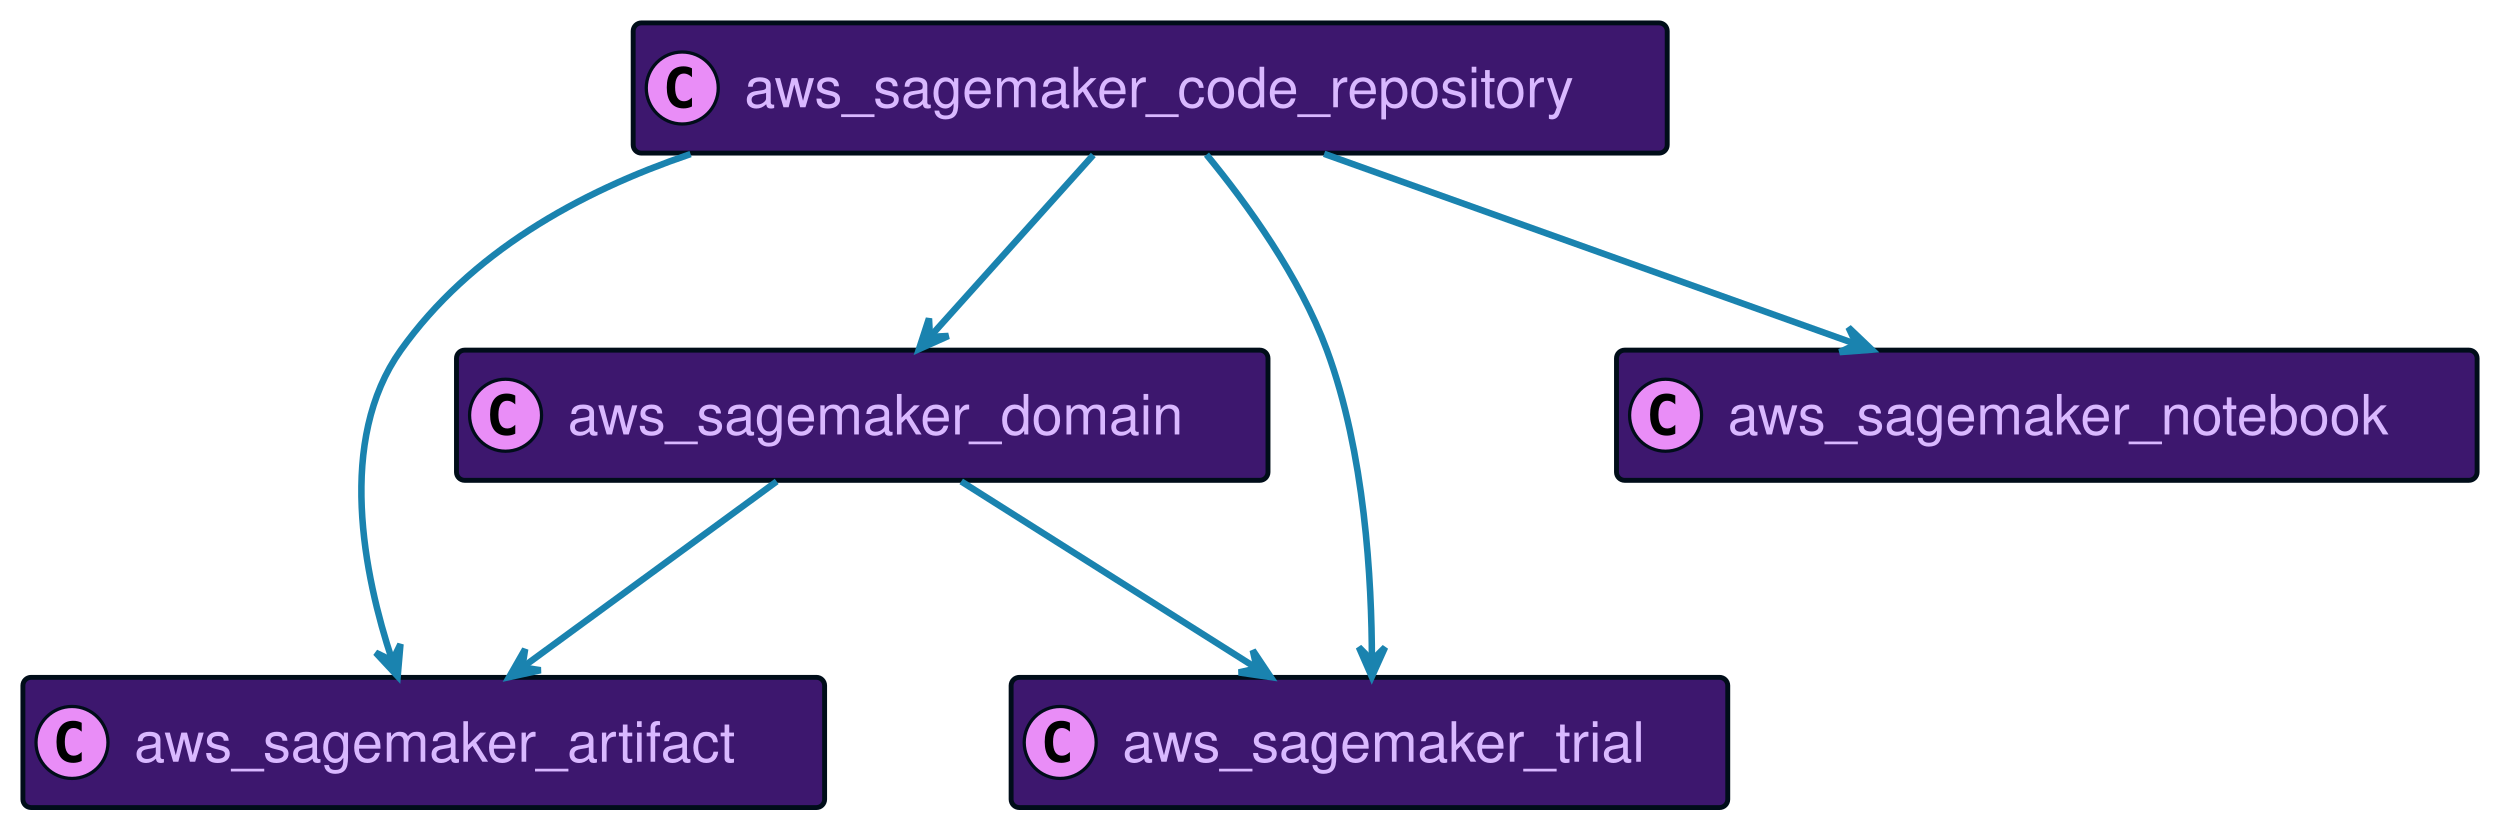
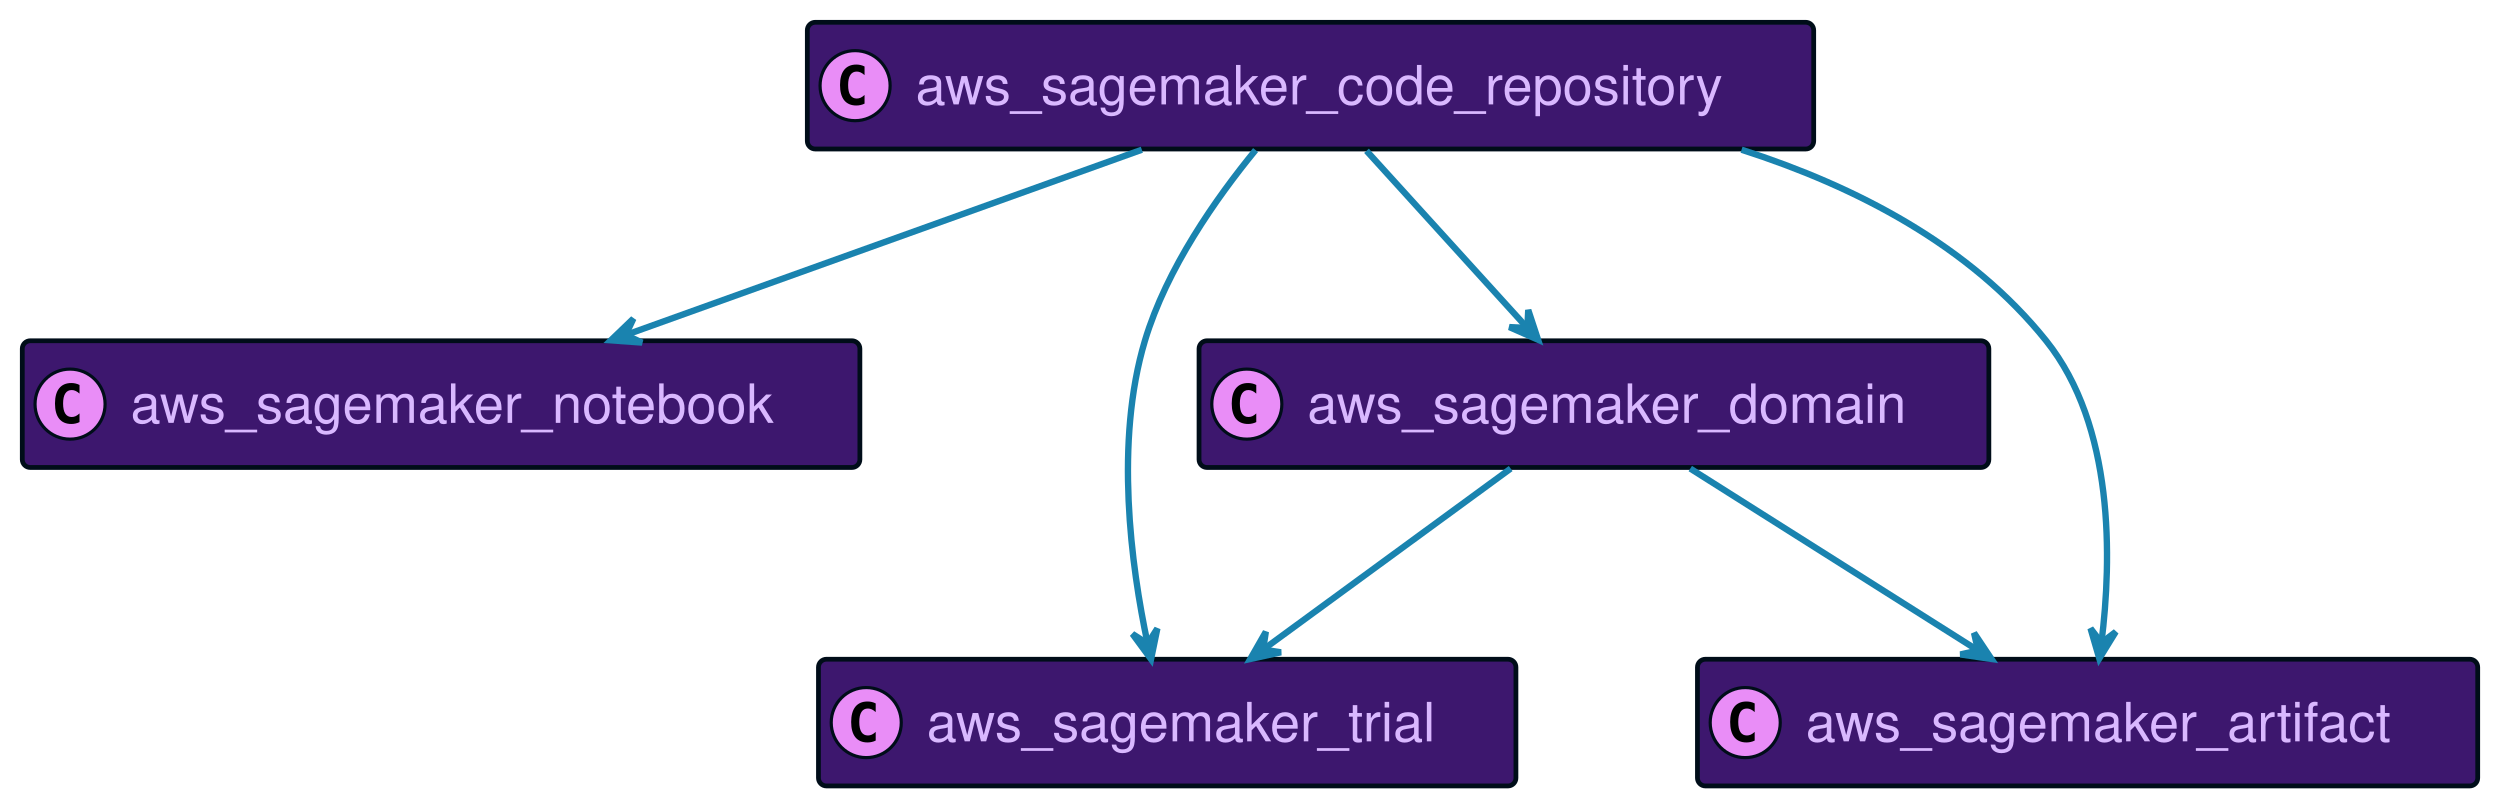
- <svg xmlns="http://www.w3.org/2000/svg" xmlns:xlink="http://www.w3.org/1999/xlink" width="764" height="252" preserveAspectRatio="none" style="width:764px;height:252px;background:#00000000">
-   <a xlink:actuate="onRequest" xlink:href="#a" xlink:show="new" xlink:title="#aws_sagemaker_domain" xlink:type="simple" target="_top">
-     <rect id="a" width="248" height="39.789" x="139.5" y="107" fill="#3D176E" rx="2.5" ry="2.5" style="stroke:#000d19;stroke-width:1.5" />
-     <circle cx="154.5" cy="126.894" r="11" fill="#E98DF7" style="stroke:#000d19;stroke-width:1" />
-     <path d="M157.469 132.535q-.578.297-1.219.438-.64.156-1.344.156-2.5 0-3.828-1.64-1.312-1.657-1.312-4.782t1.312-4.781q1.328-1.657 3.828-1.657.703 0 1.344.157.656.156 1.219.453v2.719q-.625-.579-1.219-.844-.594-.281-1.219-.281-1.344 0-2.031 1.078-.688 1.062-.688 3.156 0 2.094.688 3.172.688 1.062 2.031 1.062.625 0 1.219-.265.594-.281 1.219-.86v2.72Z" />
-     <text x="173.5" y="132.78" fill="#D9B8FF" font-family="Helvetica" font-size="17" textLength="206">aws_sagemaker_domain</text>
+ <svg xmlns="http://www.w3.org/2000/svg" xmlns:xlink="http://www.w3.org/1999/xlink" width="785" height="252" preserveAspectRatio="none" style="width:785px;height:252px;background:#00000000">
+   <a xlink:actuate="onRequest" xlink:href="#a" xlink:show="new" xlink:title="#aws_sagemaker_notebook" xlink:type="simple" target="_top">
+     <rect id="a" width="263" height="39.789" x="7" y="107" fill="#3D176E" rx="2.5" ry="2.5" style="stroke:#000d19;stroke-width:1.5" />
+     <circle cx="22" cy="126.894" r="11" fill="#E98DF7" style="stroke:#000d19;stroke-width:1" />
+     <path d="M24.969 132.535q-.578.297-1.219.438-.64.156-1.344.156-2.5 0-3.828-1.64-1.312-1.657-1.312-4.782t1.312-4.781q1.328-1.657 3.828-1.657.703 0 1.344.157.656.156 1.219.453v2.719q-.625-.579-1.219-.844-.594-.281-1.219-.281-1.343 0-2.031 1.078-.688 1.062-.688 3.156 0 2.094.688 3.172.688 1.062 2.031 1.062.625 0 1.219-.265.594-.281 1.219-.86v2.72Z" />
+     <text x="41" y="132.78" fill="#D9B8FF" font-family="Helvetica" font-size="17" textLength="221">aws_sagemaker_notebook</text>
  </a>
-   <a xlink:actuate="onRequest" xlink:href="#b" xlink:show="new" xlink:title="#aws_sagemaker_artifact" xlink:type="simple" target="_top">
-     <rect id="b" width="245" height="39.789" x="7" y="207" fill="#3D176E" rx="2.5" ry="2.5" style="stroke:#000d19;stroke-width:1.5" />
-     <circle cx="22" cy="226.894" r="11" fill="#E98DF7" style="stroke:#000d19;stroke-width:1" />
-     <path d="M24.969 232.535q-.578.297-1.219.438-.64.156-1.344.156-2.5 0-3.828-1.64-1.312-1.657-1.312-4.782t1.312-4.781q1.328-1.656 3.828-1.656.703 0 1.344.156.656.156 1.219.453v2.719q-.625-.579-1.219-.844-.594-.281-1.219-.281-1.343 0-2.031 1.078-.688 1.062-.688 3.156 0 2.094.688 3.172.688 1.062 2.031 1.062.625 0 1.219-.265.594-.281 1.219-.86v2.72Z" />
-     <text x="41" y="232.78" fill="#D9B8FF" font-family="Helvetica" font-size="17" textLength="203">aws_sagemaker_artifact</text>
+   <a xlink:actuate="onRequest" xlink:href="#b" xlink:show="new" xlink:title="#aws_sagemaker_domain" xlink:type="simple" target="_top">
+     <rect id="b" width="248" height="39.789" x="376.5" y="107" fill="#3D176E" rx="2.5" ry="2.5" style="stroke:#000d19;stroke-width:1.5" />
+     <circle cx="391.5" cy="126.894" r="11" fill="#E98DF7" style="stroke:#000d19;stroke-width:1" />
+     <path d="M394.469 132.535q-.578.297-1.219.438-.64.156-1.344.156-2.5 0-3.828-1.64-1.312-1.657-1.312-4.782t1.312-4.781q1.328-1.657 3.828-1.657.703 0 1.344.157.656.156 1.219.453v2.719q-.625-.579-1.219-.844-.594-.281-1.219-.281-1.344 0-2.031 1.078-.688 1.062-.688 3.156 0 2.094.688 3.172.688 1.062 2.031 1.062.625 0 1.219-.265.594-.281 1.219-.86v2.72Z" />
+     <text x="410.5" y="132.78" fill="#D9B8FF" font-family="Helvetica" font-size="17" textLength="206">aws_sagemaker_domain</text>
  </a>
  <a xlink:actuate="onRequest" xlink:href="#c" xlink:show="new" xlink:title="#aws_sagemaker_trial" xlink:type="simple" target="_top">
-     <rect id="c" width="219" height="39.789" x="309" y="207" fill="#3D176E" rx="2.5" ry="2.5" style="stroke:#000d19;stroke-width:1.5" />
-     <circle cx="324" cy="226.894" r="11" fill="#E98DF7" style="stroke:#000d19;stroke-width:1" />
-     <path d="M326.969 232.535q-.578.297-1.219.438-.64.156-1.344.156-2.5 0-3.828-1.64-1.312-1.657-1.312-4.782t1.312-4.781q1.328-1.656 3.828-1.656.703 0 1.344.156.656.156 1.219.453v2.719q-.625-.579-1.219-.844-.594-.281-1.219-.281-1.344 0-2.031 1.078-.688 1.062-.688 3.156 0 2.094.688 3.172.688 1.062 2.031 1.062.625 0 1.219-.265.594-.281 1.219-.86v2.72Z" />
-     <text x="343" y="232.78" fill="#D9B8FF" font-family="Helvetica" font-size="17" textLength="177">aws_sagemaker_trial</text>
+     <rect id="c" width="219" height="39.789" x="257" y="207" fill="#3D176E" rx="2.5" ry="2.5" style="stroke:#000d19;stroke-width:1.5" />
+     <circle cx="272" cy="226.894" r="11" fill="#E98DF7" style="stroke:#000d19;stroke-width:1" />
+     <path d="M274.969 232.535q-.578.297-1.219.438-.64.156-1.344.156-2.5 0-3.828-1.64-1.312-1.657-1.312-4.782t1.312-4.781q1.328-1.656 3.828-1.656.703 0 1.344.156.656.156 1.219.453v2.719q-.625-.579-1.219-.844-.594-.281-1.219-.281-1.344 0-2.031 1.078-.688 1.062-.688 3.156 0 2.094.688 3.172.688 1.062 2.031 1.062.625 0 1.219-.265.594-.281 1.219-.86v2.72Z" />
+     <text x="291" y="232.78" fill="#D9B8FF" font-family="Helvetica" font-size="17" textLength="177">aws_sagemaker_trial</text>
  </a>
-   <a xlink:actuate="onRequest" xlink:href="#d" xlink:show="new" xlink:title="#aws_sagemaker_notebook" xlink:type="simple" target="_top">
-     <rect id="d" width="263" height="39.789" x="494" y="107" fill="#3D176E" rx="2.5" ry="2.5" style="stroke:#000d19;stroke-width:1.5" />
-     <circle cx="509" cy="126.894" r="11" fill="#E98DF7" style="stroke:#000d19;stroke-width:1" />
-     <path d="M511.969 132.535q-.578.297-1.219.438-.64.156-1.344.156-2.5 0-3.828-1.64-1.312-1.657-1.312-4.782t1.312-4.781q1.328-1.657 3.828-1.657.703 0 1.344.157.656.156 1.219.453v2.719q-.625-.579-1.219-.844-.594-.281-1.219-.281-1.344 0-2.031 1.078-.688 1.062-.688 3.156 0 2.094.688 3.172.688 1.062 2.031 1.062.625 0 1.219-.265.594-.281 1.219-.86v2.72Z" />
-     <text x="528" y="132.78" fill="#D9B8FF" font-family="Helvetica" font-size="17" textLength="221">aws_sagemaker_notebook</text>
+   <a xlink:actuate="onRequest" xlink:href="#d" xlink:show="new" xlink:title="#aws_sagemaker_artifact" xlink:type="simple" target="_top">
+     <rect id="d" width="245" height="39.789" x="533" y="207" fill="#3D176E" rx="2.5" ry="2.5" style="stroke:#000d19;stroke-width:1.5" />
+     <circle cx="548" cy="226.894" r="11" fill="#E98DF7" style="stroke:#000d19;stroke-width:1" />
+     <path d="M550.969 232.535q-.578.297-1.219.438-.64.156-1.344.156-2.5 0-3.828-1.64-1.312-1.657-1.312-4.782t1.312-4.781q1.328-1.656 3.828-1.656.703 0 1.344.156.656.156 1.219.453v2.719q-.625-.579-1.219-.844-.594-.281-1.219-.281-1.343 0-2.031 1.078-.688 1.062-.688 3.156 0 2.094.688 3.172.688 1.062 2.031 1.062.625 0 1.219-.265.594-.281 1.219-.86v2.72Z" />
+     <text x="567" y="232.78" fill="#D9B8FF" font-family="Helvetica" font-size="17" textLength="203">aws_sagemaker_artifact</text>
  </a>
  <a xlink:actuate="onRequest" xlink:href="#e" xlink:show="new" xlink:title="#aws_sagemaker_code_repository" xlink:type="simple" target="_top">
-     <rect id="e" width="316" height="39.789" x="193.5" y="7" fill="#3D176E" rx="2.5" ry="2.5" style="stroke:#000d19;stroke-width:1.5" />
-     <circle cx="208.5" cy="26.895" r="11" fill="#E98DF7" style="stroke:#000d19;stroke-width:1" />
-     <path d="M211.469 32.535q-.578.297-1.219.438-.64.156-1.344.156-2.5 0-3.828-1.64-1.312-1.657-1.312-4.782t1.312-4.781q1.328-1.656 3.828-1.656.703 0 1.344.156.656.156 1.219.453v2.719q-.625-.578-1.219-.844-.594-.281-1.219-.281-1.344 0-2.031 1.078-.688 1.062-.688 3.156 0 2.094.688 3.172.688 1.062 2.031 1.062.625 0 1.219-.265.594-.281 1.219-.86v2.72Z" />
-     <text x="227.5" y="32.78" fill="#D9B8FF" font-family="Helvetica" font-size="17" textLength="274">aws_sagemaker_code_repository</text>
+     <rect id="e" width="316" height="39.789" x="253.5" y="7" fill="#3D176E" rx="2.5" ry="2.5" style="stroke:#000d19;stroke-width:1.5" />
+     <circle cx="268.5" cy="26.895" r="11" fill="#E98DF7" style="stroke:#000d19;stroke-width:1" />
+     <path d="M271.469 32.535q-.578.297-1.219.438-.64.156-1.344.156-2.5 0-3.828-1.64-1.312-1.657-1.312-4.782t1.312-4.781q1.328-1.656 3.828-1.656.703 0 1.344.156.656.156 1.219.453v2.719q-.625-.578-1.219-.844-.594-.281-1.219-.281-1.344 0-2.031 1.078-.688 1.062-.688 3.156 0 2.094.688 3.172.688 1.062 2.031 1.062.625 0 1.219-.265.594-.281 1.219-.86v2.72Z" />
+     <text x="287.5" y="32.78" fill="#D9B8FF" font-family="Helvetica" font-size="17" textLength="274">aws_sagemaker_code_repository</text>
  </a>
-   <path fill="none" d="M293.75 147.13c25.93 16.39 63.26 39.99 90.32 57.1" style="stroke:#1a83af;stroke-width:2" />
-   <path fill="#1A83AF" d="m388.32 206.92-5.472-8.189 1.245 5.519-5.518 1.245 9.745 1.425z" style="stroke:#1a83af;stroke-width:2" />
-   <path fill="none" d="M237.35 147.13c-22.23 16.25-54.16 39.6-77.51 56.68" style="stroke:#1a83af;stroke-width:2" />
-   <path fill="#1A83AF" d="m155.59 206.92 9.622-2.101-5.591-.858.857-5.591-4.888 8.55z" style="stroke:#1a83af;stroke-width:2" />
-   <path fill="none" d="M211.04 47.08c-34.43 11.67-67.42 30.3-88.54 59.92-19.71 27.65-11.28 68.73-2.69 94.68" style="stroke:#1a83af;stroke-width:2" />
-   <path fill="#1A83AF" d="m121.53 206.66.851-9.812-2.48 5.084-5.084-2.479 6.713 7.207z" style="stroke:#1a83af;stroke-width:2" />
-   <path fill="none" d="M404.65 47.01c46.65 16.68 114.36 40.9 162.49 58.12" style="stroke:#1a83af;stroke-width:2" />
-   <path fill="#1A83AF" d="m572.03 106.87-7.128-6.797 2.42 5.114-5.113 2.42 9.821-.737z" style="stroke:#1a83af;stroke-width:2" />
-   <path fill="none" d="M368.7 47.25c12.45 15.12 28.5 37.31 36.8 59.75 11.58 31.3 13.74 70.16 13.75 94.77" style="stroke:#1a83af;stroke-width:2" />
-   <path fill="#1A83AF" d="m419.22 206.8 4.051-8.977-4.022 3.977-3.978-4.023 3.949 9.023z" style="stroke:#1a83af;stroke-width:2" />
-   <path fill="none" d="M334.11 47.36c-14.34 15.97-34.73 38.68-49.91 55.59" style="stroke:#1a83af;stroke-width:2" />
-   <path fill="#1A83AF" d="m280.85 106.68 8.994-4.014-5.65.297-.297-5.648-3.047 9.365z" style="stroke:#1a83af;stroke-width:2" />
+   <path fill="none" d="M474.35 147.13c-22.23 16.25-54.16 39.6-77.51 56.68" style="stroke:#1a83af;stroke-width:2" />
+   <path fill="#1A83AF" d="m392.59 206.92 9.622-2.101-5.591-.858.857-5.591-4.888 8.55z" style="stroke:#1a83af;stroke-width:2" />
+   <path fill="none" d="M530.75 147.13c25.93 16.39 63.26 39.99 90.32 57.1" style="stroke:#1a83af;stroke-width:2" />
+   <path fill="#1A83AF" d="m625.32 206.92-5.472-8.189 1.245 5.519-5.518 1.245 9.745 1.425z" style="stroke:#1a83af;stroke-width:2" />
+   <path fill="none" d="M358.54 47.01c-46.47 16.68-113.94 40.9-161.89 58.12" style="stroke:#1a83af;stroke-width:2" />
+   <path fill="#1A83AF" d="m191.78 106.87 9.824.7-5.122-2.4 2.4-5.123-7.102 6.823z" style="stroke:#1a83af;stroke-width:2" />
+   <path fill="none" d="M429.08 47.36c14.51 15.97 35.13 38.68 50.48 55.59" style="stroke:#1a83af;stroke-width:2" />
+   <path fill="#1A83AF" d="m482.95 106.68-3.085-9.353-.275 5.65-5.65-.274 9.01 3.977z" style="stroke:#1a83af;stroke-width:2" />
+   <path fill="none" d="M394.25 47.13C381.89 62.19 366.29 84.35 359.5 107c-9.54 31.83-4.36 70.55.83 94.99" style="stroke:#1a83af;stroke-width:2" />
+   <path fill="#1A83AF" d="m361.43 206.99 1.98-9.648-3.051 4.764-4.764-3.05 5.835 7.934z" style="stroke:#1a83af;stroke-width:2" />
+   <path fill="none" d="M546.85 47.01c36.18 11.61 71.81 30.21 95.65 59.99 21.43 26.77 20.64 68.47 17.36 94.73" style="stroke:#1a83af;stroke-width:2" />
+   <path fill="#1A83AF" d="m659.18 206.77 5.172-8.382-4.5 3.427-3.428-4.5 2.756 9.455z" style="stroke:#1a83af;stroke-width:2" />
</svg>
